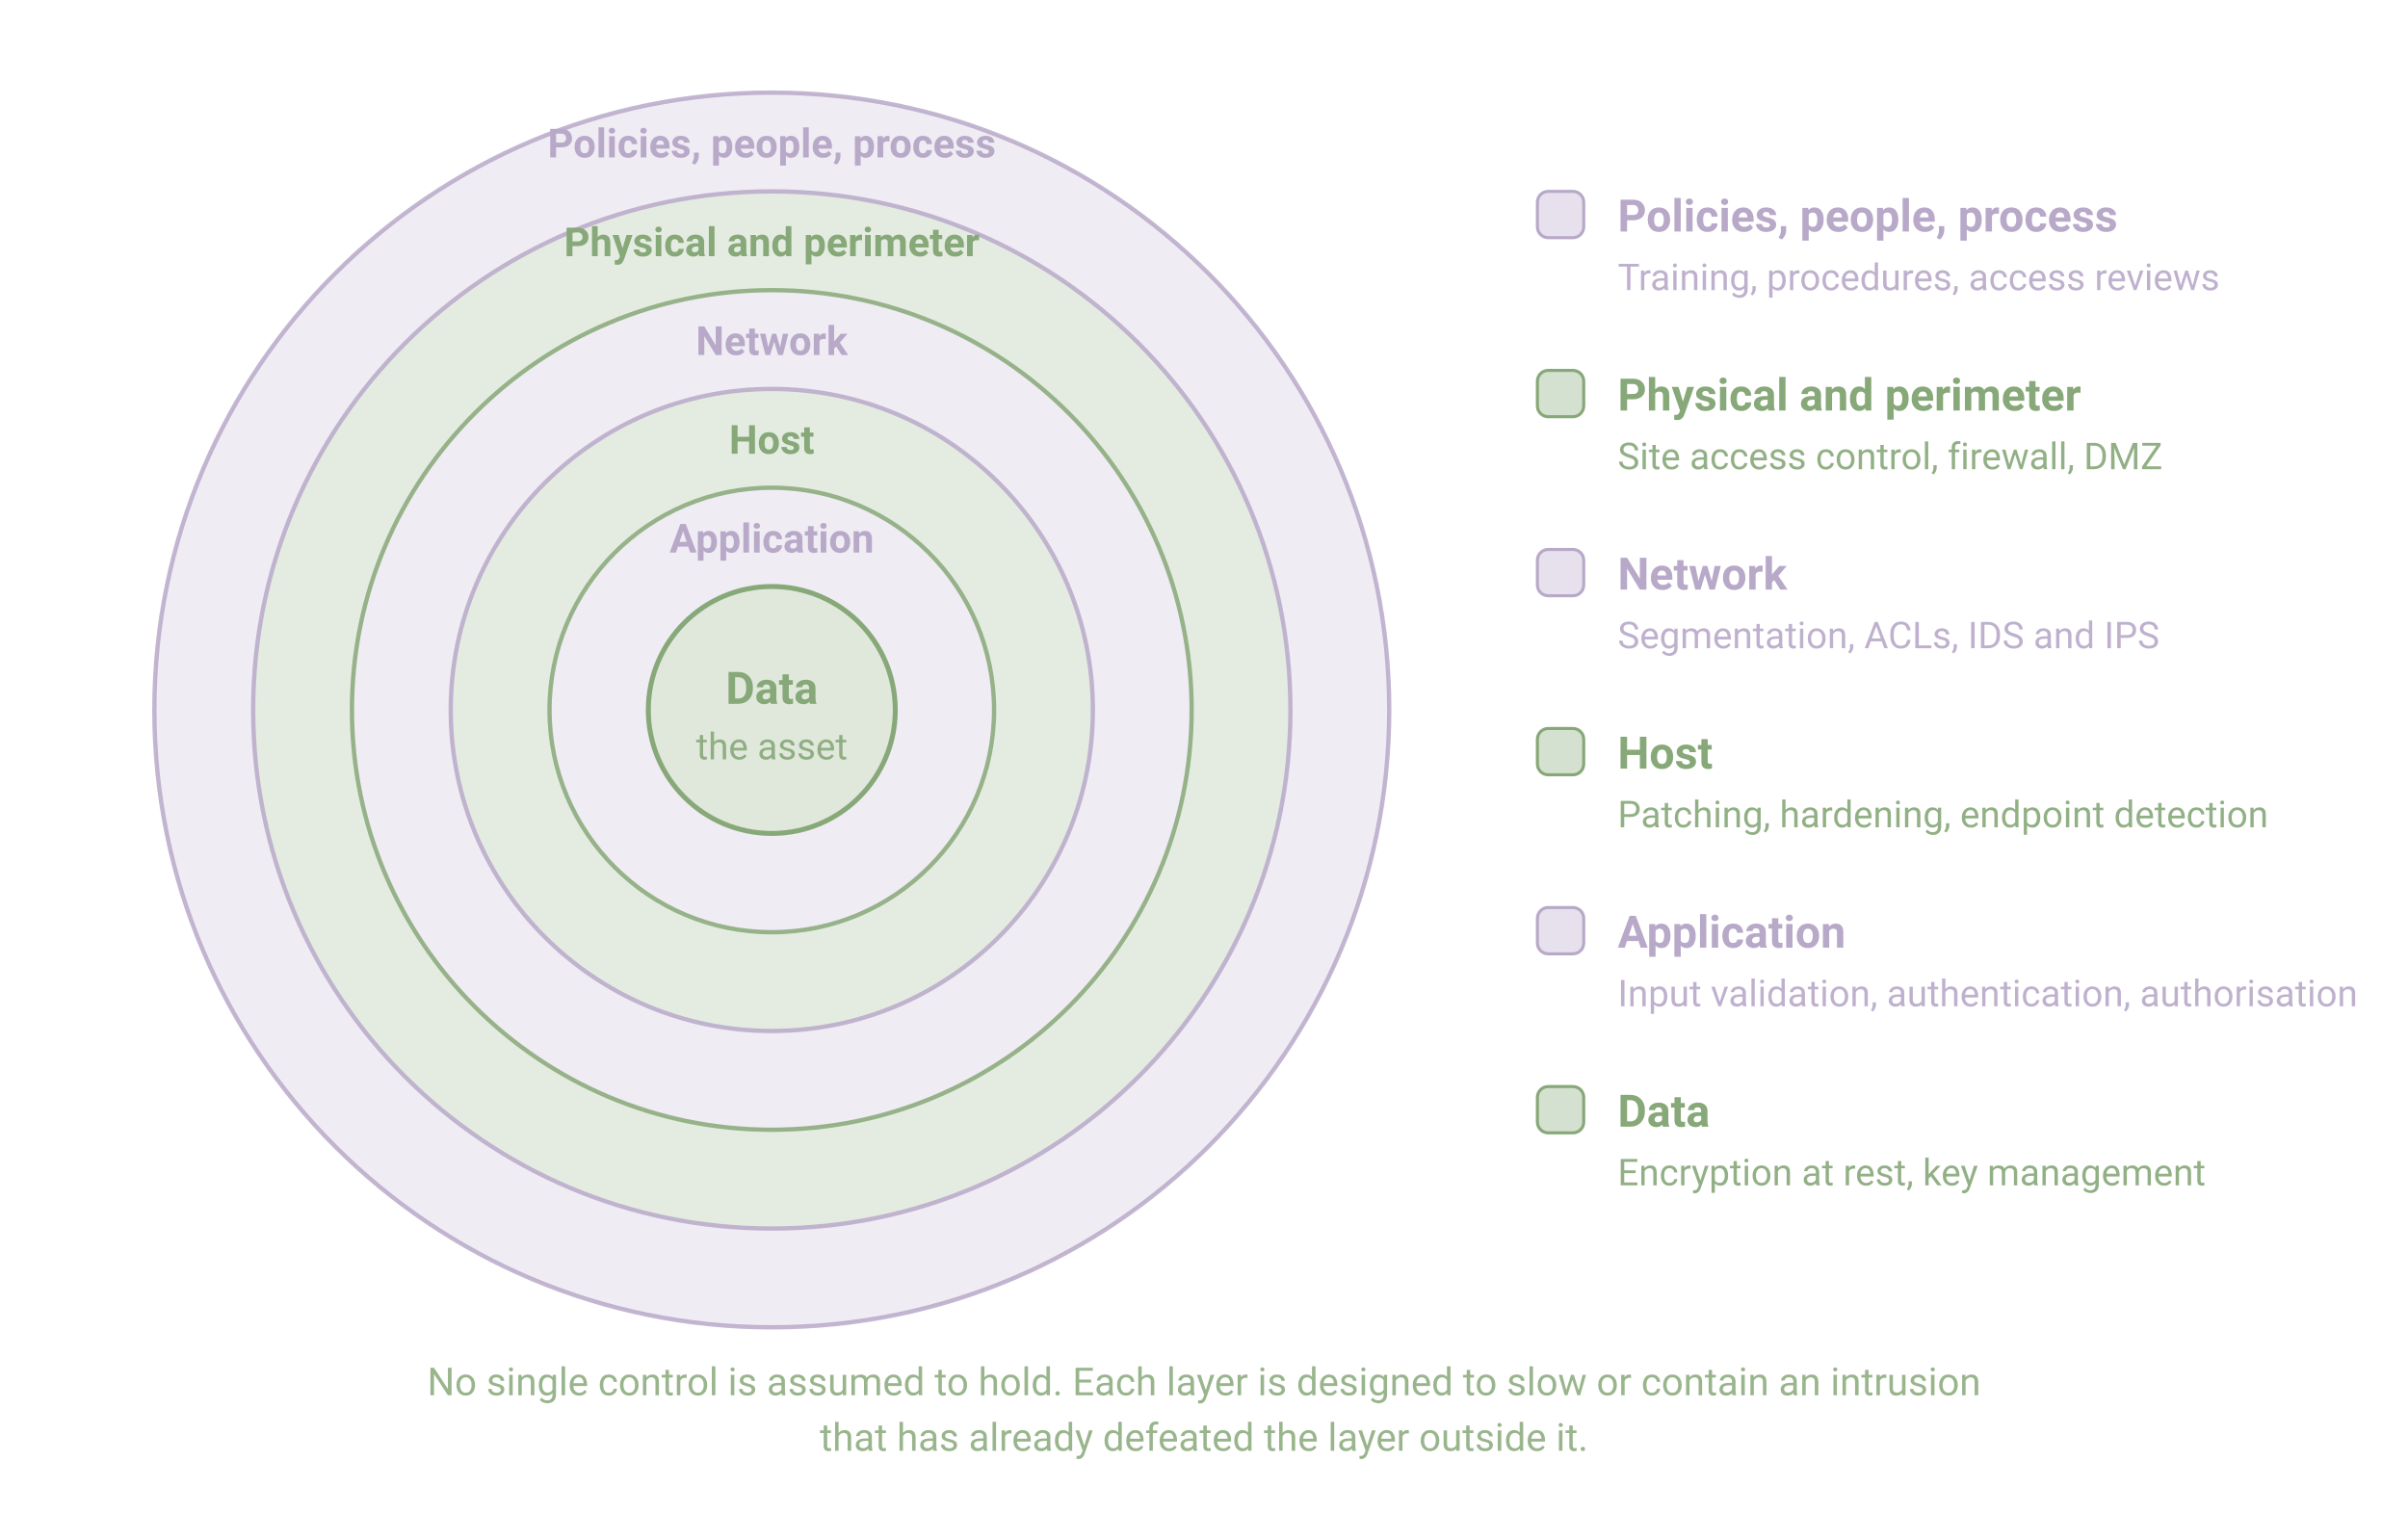
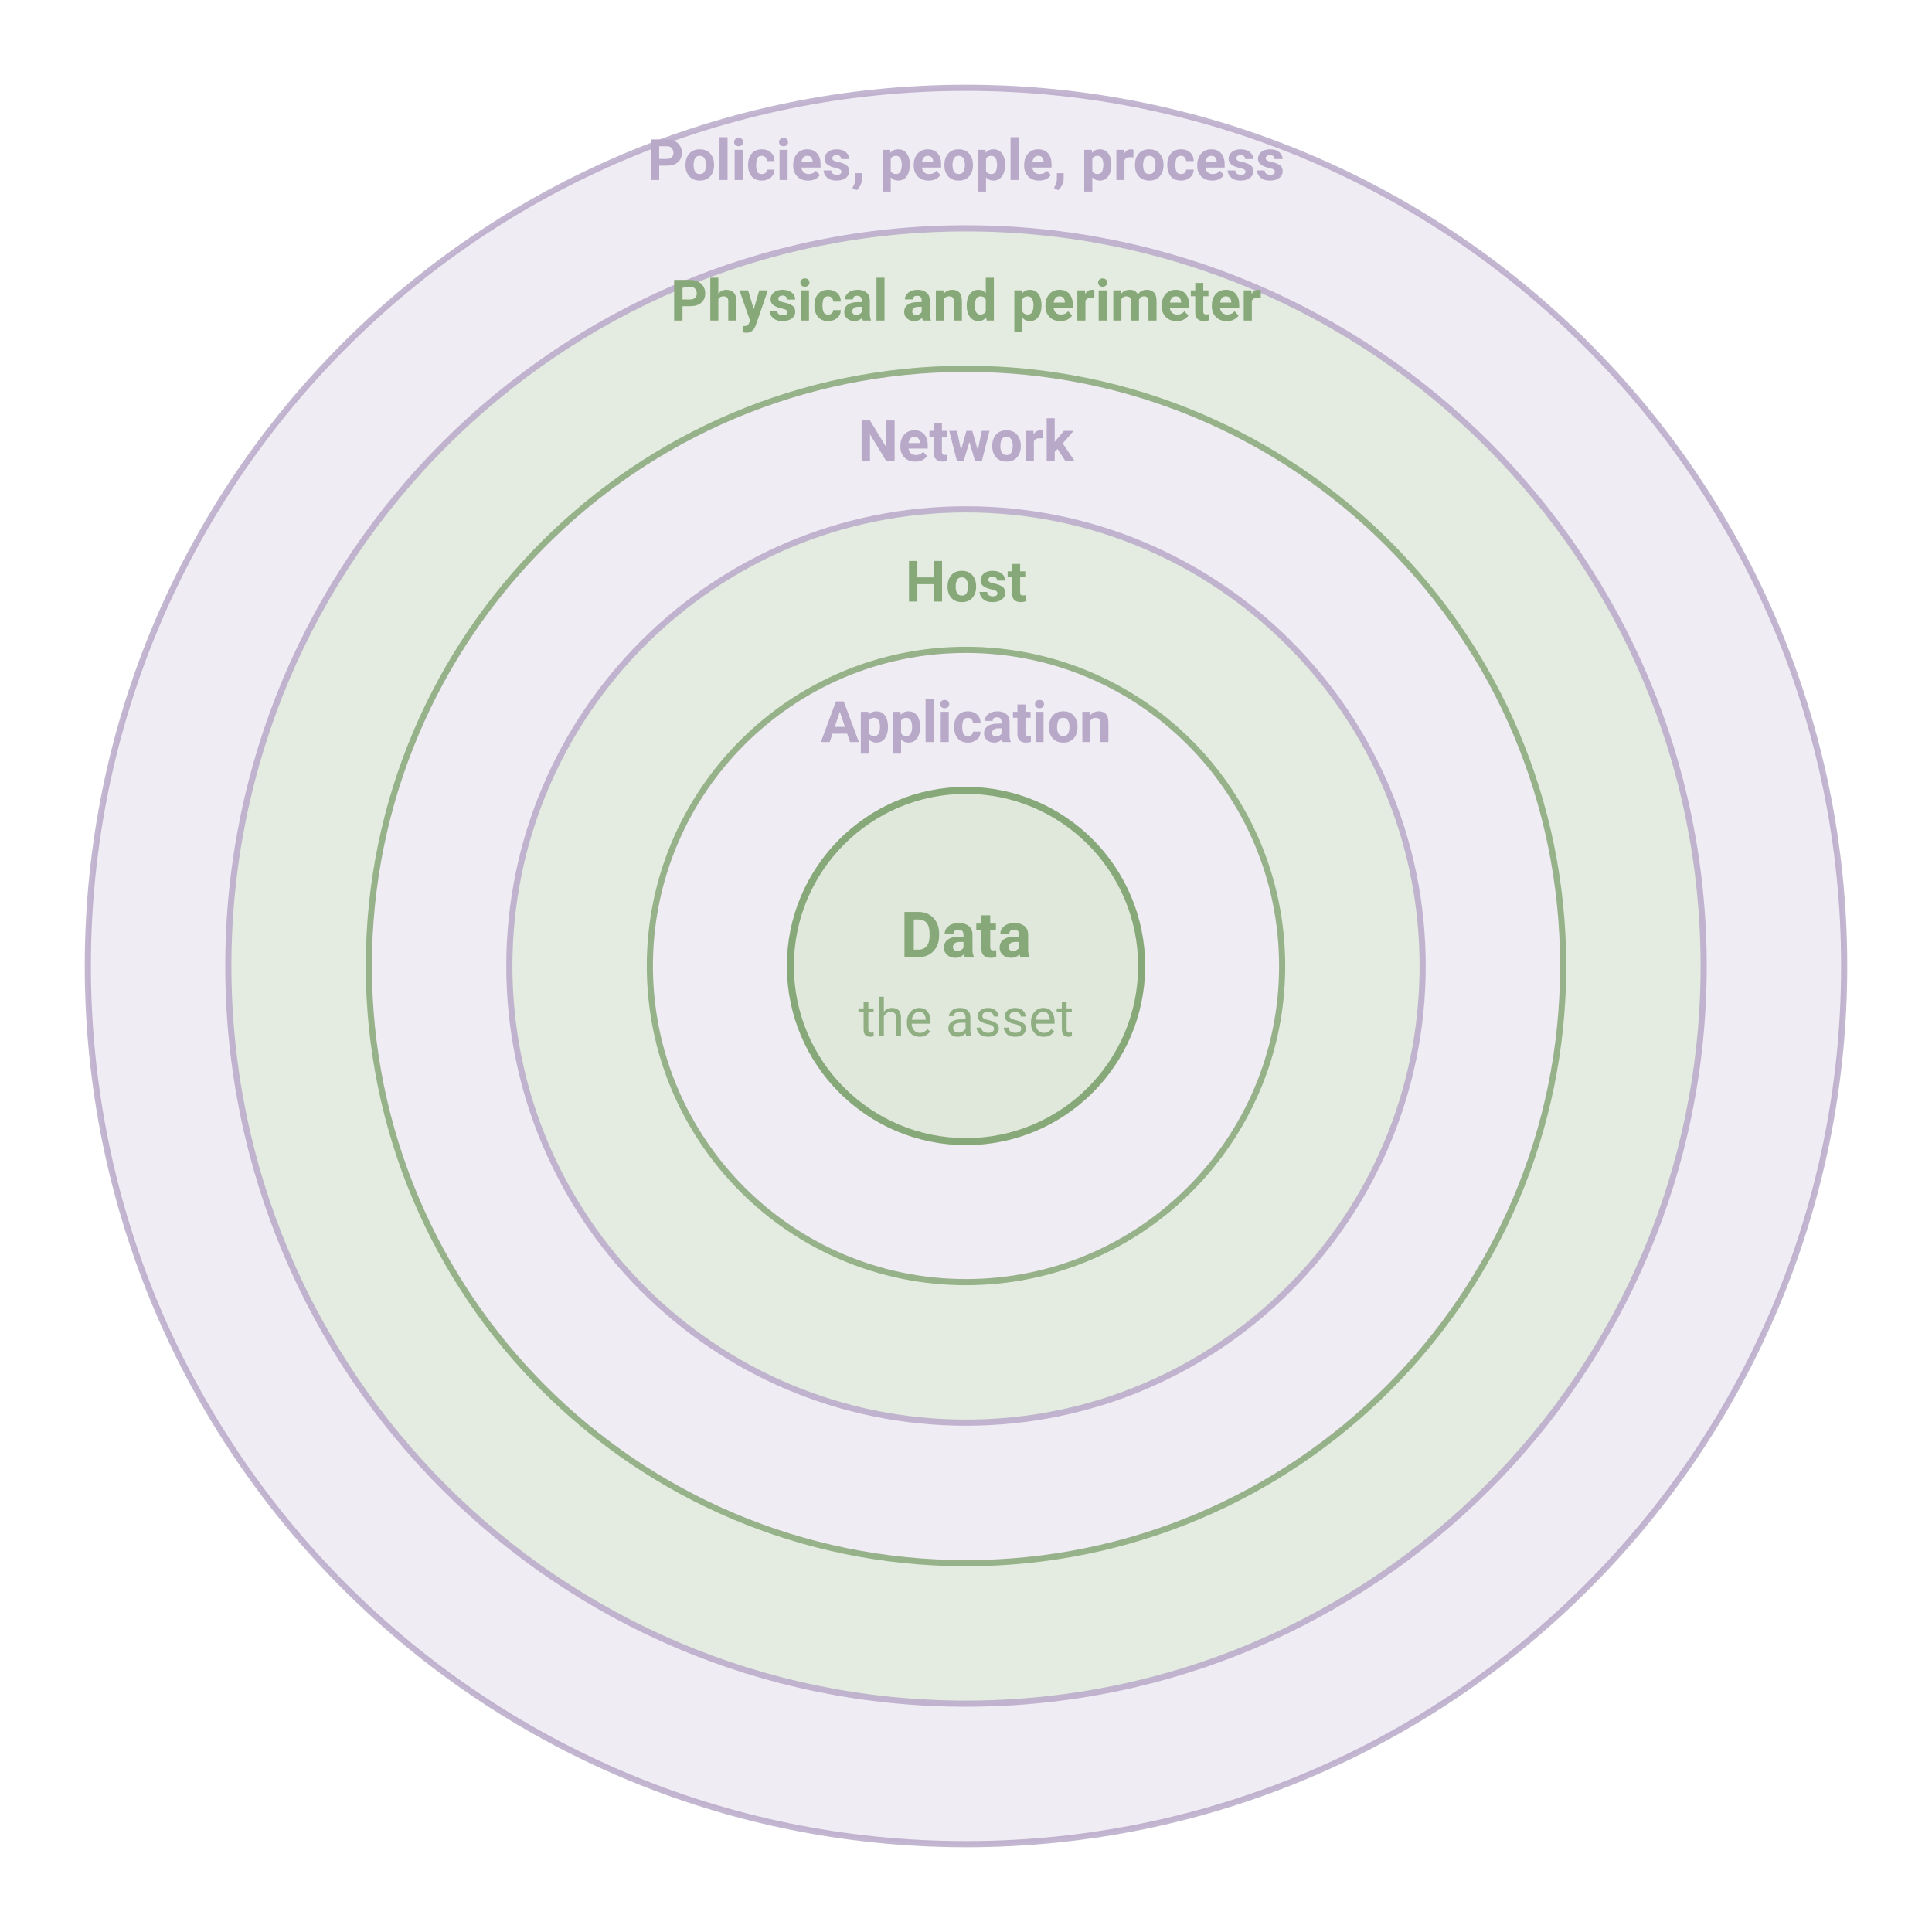
- <svg xmlns="http://www.w3.org/2000/svg" width="780" height="490" viewBox="0 0 780 490" role="img" aria-labelledby="t d">
+ <svg xmlns="http://www.w3.org/2000/svg" width="440" height="440" viewBox="30 10 440 440" role="img" aria-labelledby="t d">
  <style>
 text{font-family:'Segoe UI',system-ui,-apple-system,Roboto,Arial,sans-serif}
 .band{fill:none;stroke-opacity:.22}
 .edge{fill:none;stroke-width:1.4;stroke-opacity:.85}
 .rl{font-size:13px;font-weight:600}
 .lt{font-size:14.5px;font-weight:600}
 .ld{font-size:12px;fill-opacity:.9}
 .cap{font-size:12.5px;fill-opacity:.85}
 .sg{fill:#87A878}.lv{fill:#B8A9C9}
</style>
  <g>
    <circle class="band" cx="250" cy="230" r="184" stroke="#B8A9C9" stroke-width="32" />
    <circle class="band" cx="250" cy="230" r="152" stroke="#87A878" stroke-width="32" />
    <circle class="band" cx="250" cy="230" r="120" stroke="#B8A9C9" stroke-width="32" />
    <circle class="band" cx="250" cy="230" r="88" stroke="#87A878" stroke-width="32" />
    <circle class="band" cx="250" cy="230" r="56" stroke="#B8A9C9" stroke-width="32" />
    <circle cx="250" cy="230" r="40" fill="#87A878" fill-opacity=".26" stroke="#87A878" stroke-width="1.6" />
    <circle class="edge" cx="250" cy="230" r="200" stroke="#B8A9C9" />
    <circle class="edge" cx="250" cy="230" r="168" stroke="#B8A9C9" />
    <circle class="edge" cx="250" cy="230" r="136" stroke="#87A878" />
    <circle class="edge" cx="250" cy="230" r="104" stroke="#B8A9C9" />
    <circle class="edge" cx="250" cy="230" r="72" stroke="#87A878" />
  </g>
  <g text-anchor="middle">
    <text class="rl lv" x="250" y="51">Policies, people, process</text>
    <text class="rl sg" x="250" y="83">Physical and perimeter</text>
    <text class="rl lv" x="250" y="115">Network</text>
    <text class="rl sg" x="250" y="147">Host</text>
    <text class="rl lv" x="250" y="179">Application</text>
    <text class="lt sg" x="250" y="228">Data</text>
    <text class="ld sg" x="250" y="246">the asset</text>
  </g>
-   <g>
-     <rect x="498" y="62" width="15" height="15" rx="3.5" fill="#B8A9C9" fill-opacity=".35" stroke="#B8A9C9" />
-     <text class="lt lv" x="524" y="75">Policies, people, process</text>
-     <text class="ld lv" x="524" y="94">Training, procedures, access reviews</text>
-     <rect x="498" y="120" width="15" height="15" rx="3.5" fill="#87A878" fill-opacity=".35" stroke="#87A878" />
-     <text class="lt sg" x="524" y="133">Physical and perimeter</text>
-     <text class="ld sg" x="524" y="152">Site access control, firewall, DMZ</text>
-     <rect x="498" y="178" width="15" height="15" rx="3.5" fill="#B8A9C9" fill-opacity=".35" stroke="#B8A9C9" />
-     <text class="lt lv" x="524" y="191">Network</text>
-     <text class="ld lv" x="524" y="210">Segmentation, ACLs, IDS and IPS</text>
-     <rect x="498" y="236" width="15" height="15" rx="3.5" fill="#87A878" fill-opacity=".35" stroke="#87A878" />
-     <text class="lt sg" x="524" y="249">Host</text>
-     <text class="ld sg" x="524" y="268">Patching, hardening, endpoint detection</text>
-     <rect x="498" y="294" width="15" height="15" rx="3.5" fill="#B8A9C9" fill-opacity=".35" stroke="#B8A9C9" />
-     <text class="lt lv" x="524" y="307">Application</text>
-     <text class="ld lv" x="524" y="326">Input validation, authentication, authorisation</text>
-     <rect x="498" y="352" width="15" height="15" rx="3.5" fill="#87A878" fill-opacity=".35" stroke="#87A878" />
-     <text class="lt sg" x="524" y="365">Data</text>
-     <text class="ld sg" x="524" y="384">Encryption at rest, key management</text>
-   </g>
-   <text class="cap sg" x="390" y="452" text-anchor="middle">No single control is assumed to hold. Each layer is designed to slow or contain an intrusion</text>
-   <text class="cap sg" x="390" y="470" text-anchor="middle">that has already defeated the layer outside it.</text>
</svg>
